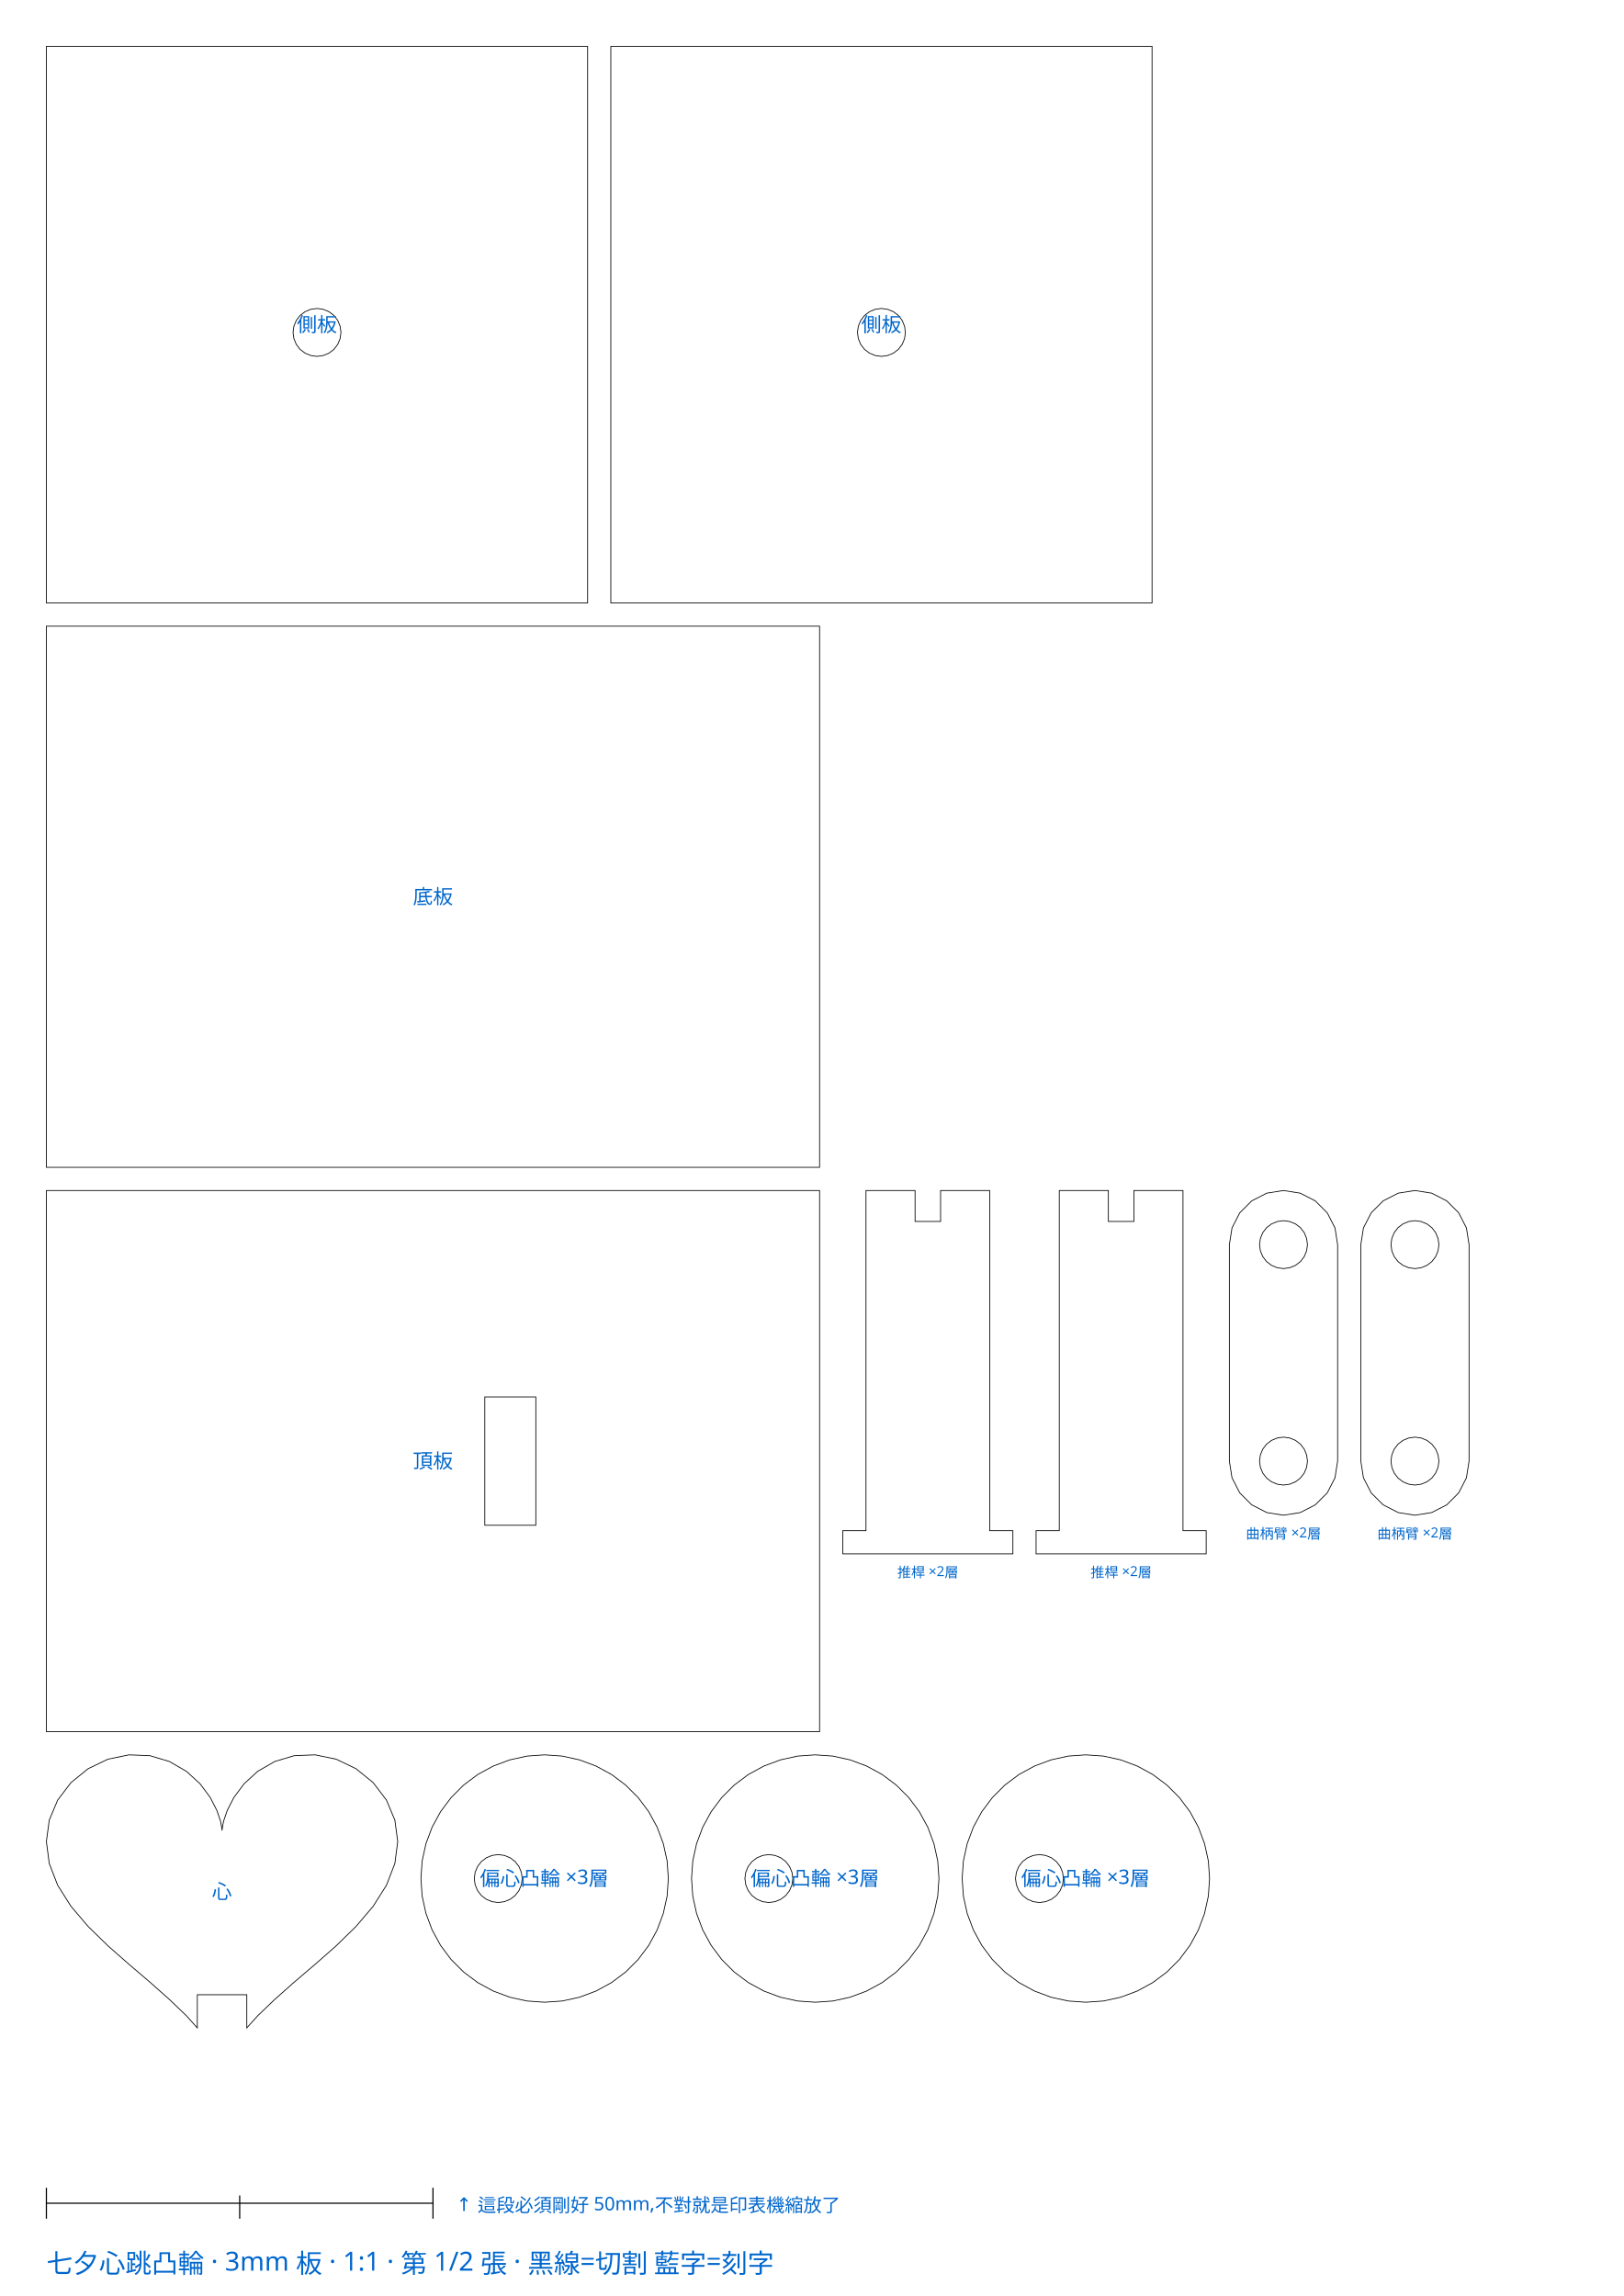
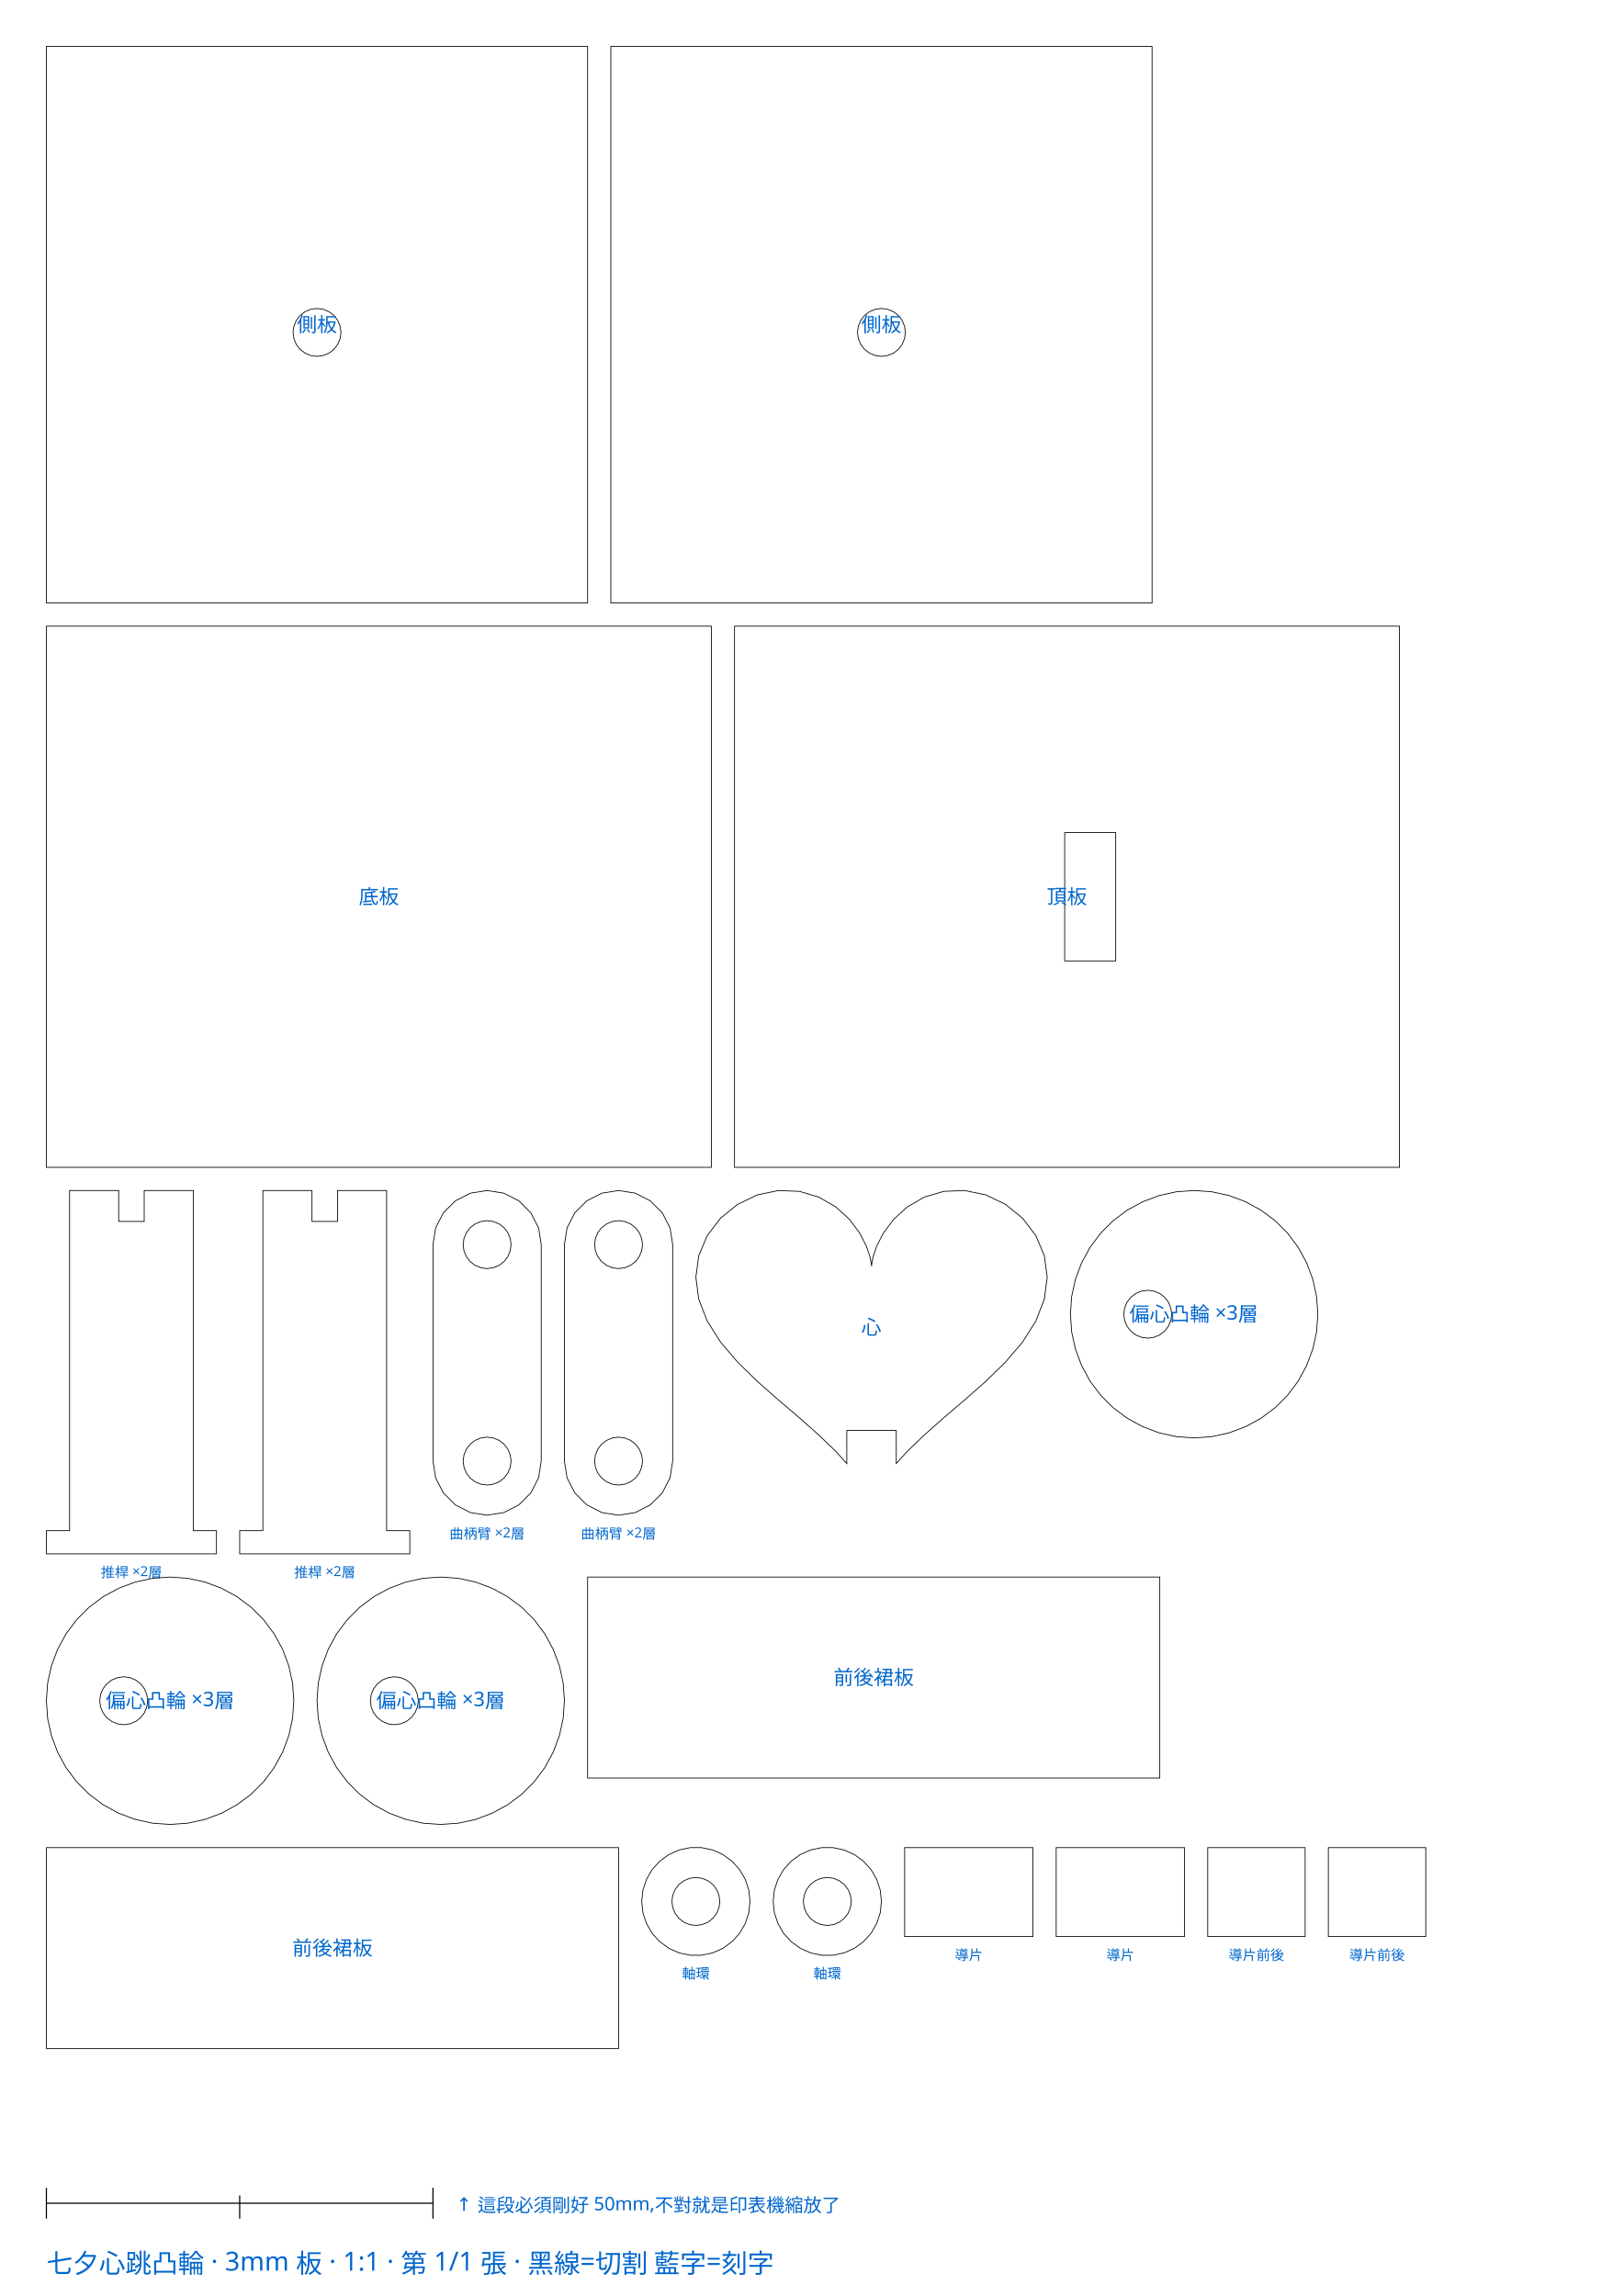
<svg xmlns="http://www.w3.org/2000/svg" width="210mm" height="297mm" viewBox="0 0 210 297">
  <style>
    polygon{fill:none;stroke:#000;stroke-width:.1}
    .lb{fill:#06c;font:2.6px "Noto Sans TC",sans-serif;text-anchor:middle;dominant-baseline:middle}
    .hd{fill:#06c;font:3.4px sans-serif}
  </style>
  <g stroke="#000" stroke-width=".15" fill="none">
    <path d="M6,285 h50 M6,283 v4 M31,284 v3 M56,283 v4" />
  </g>
  <text class="hd" style="font-size:2.4px" x="59" y="286">↑ 這段必須剛好 50mm,不對就是印表機縮放了</text>
-   <text class="hd" x="6" y="294">七夕心跳凸輪 · 3mm 板 · 1:1 · 第 1/2 張 · 黑線=切割 藍字=刻字</text>
+   <text class="hd" x="6" y="294">七夕心跳凸輪 · 3mm 板 · 1:1 · 第 1/1 張 · 黑線=切割 藍字=刻字</text>
  <g>
    <polygon points="6.00,78.00 76.00,78.00 76.00,6.00 6.00,6.00" />
    <polygon points="43.99,43.80 43.68,44.55 43.19,45.19 42.55,45.68 41.80,45.99 41.00,46.10 40.20,45.99 39.45,45.68 38.81,45.19 38.32,44.55 38.01,43.80 37.90,43.00 38.01,42.20 38.32,41.45 38.81,40.81 39.45,40.32 40.20,40.01 41.00,39.90 41.80,40.01 42.55,40.32 43.19,40.81 43.68,41.45 43.99,42.20 44.10,43.00" />
    <text class="lb" style="font-size:2.6px" x="41.0" y="42.0">側板</text>
  </g>
  <g>
    <polygon points="79.00,78.00 149.00,78.00 149.00,6.00 79.00,6.00" />
    <polygon points="116.99,43.80 116.68,44.55 116.19,45.19 115.55,45.68 114.80,45.99 114.00,46.10 113.20,45.99 112.45,45.68 111.81,45.19 111.32,44.55 111.01,43.80 110.90,43.00 111.01,42.20 111.32,41.45 111.81,40.81 112.45,40.32 113.20,40.01 114.00,39.90 114.80,40.01 115.55,40.32 116.19,40.81 116.68,41.45 116.99,42.20 117.10,43.00" />
    <text class="lb" style="font-size:2.6px" x="114.0" y="42.0">側板</text>
  </g>
  <g>
-     <polygon points="6.00,151.00 106.00,151.00 106.00,81.00 6.00,81.00" />
-     <text class="lb" style="font-size:2.6px" x="56.0" y="116.0">底板</text>
+     <polygon points="6.00,151.00 92.00,151.00 92.00,81.00 6.00,81.00" />
+     <text class="lb" style="font-size:2.6px" x="49.0" y="116.0">底板</text>
  </g>
  <g>
-     <polygon points="6.00,224.00 106.00,224.00 106.00,154.00 6.00,154.00" />
-     <polygon points="62.70,180.70 69.30,180.70 69.30,197.30 62.70,197.30" />
-     <text class="lb" style="font-size:2.6px" x="56.0" y="189.0">頂板</text>
+     <polygon points="95.00,151.00 181.00,151.00 181.00,81.00 95.00,81.00" />
+     <polygon points="137.70,107.70 144.30,107.70 144.30,124.30 137.70,124.30" />
+     <text class="lb" style="font-size:2.6px" x="138.0" y="116.0">頂板</text>
  </g>
  <g>
-     <polygon points="109.00,201.00 131.00,201.00 131.00,198.00 128.00,198.00 128.00,154.00 121.65,154.00 121.65,158.00 118.35,158.00 118.35,154.00 112.00,154.00 112.00,198.00 109.00,198.00" />
-     <text class="lb" style="font-size:1.8px" x="120.0" y="203.4">推桿 ×2層</text>
+     <polygon points="6.00,201.00 28.00,201.00 28.00,198.00 25.00,198.00 25.00,154.00 18.65,154.00 18.65,158.00 15.35,158.00 15.35,154.00 9.00,154.00 9.00,198.00 6.00,198.00" />
+     <text class="lb" style="font-size:1.8px" x="17.0" y="203.4">推桿 ×2層</text>
  </g>
  <g>
-     <polygon points="134.00,201.00 156.00,201.00 156.00,198.00 153.00,198.00 153.00,154.00 146.65,154.00 146.65,158.00 143.35,158.00 143.35,154.00 137.00,154.00 137.00,198.00 134.00,198.00" />
-     <text class="lb" style="font-size:1.8px" x="145.0" y="203.4">推桿 ×2層</text>
+     <polygon points="31.00,201.00 53.00,201.00 53.00,198.00 50.00,198.00 50.00,154.00 43.65,154.00 43.65,158.00 40.35,158.00 40.35,154.00 34.00,154.00 34.00,198.00 31.00,198.00" />
+     <text class="lb" style="font-size:1.8px" x="42.0" y="203.4">推桿 ×2層</text>
  </g>
  <g>
-     <polygon points="173.00,161.00 172.66,158.84 171.66,156.89 170.11,155.34 168.16,154.34 166.00,154.00 163.84,154.34 161.89,155.34 160.34,156.89 159.34,158.84 159.00,161.00 159.00,189.00 159.34,191.16 160.34,193.11 161.89,194.66 163.84,195.66 166.00,196.00 168.16,195.66 170.11,194.66 171.66,193.11 172.66,191.16 173.00,189.00" />
-     <polygon points="168.99,161.80 168.68,162.55 168.19,163.19 167.55,163.68 166.80,163.99 166.00,164.10 165.20,163.99 164.45,163.68 163.81,163.19 163.32,162.55 163.01,161.80 162.90,161.00 163.01,160.20 163.32,159.45 163.81,158.81 164.45,158.32 165.20,158.01 166.00,157.90 166.80,158.01 167.55,158.32 168.19,158.81 168.68,159.45 168.99,160.20 169.10,161.00" />
-     <polygon points="168.99,189.80 168.68,190.55 168.19,191.19 167.55,191.68 166.80,191.99 166.00,192.10 165.20,191.99 164.45,191.68 163.81,191.19 163.32,190.55 163.01,189.80 162.90,189.00 163.01,188.20 163.32,187.45 163.81,186.81 164.45,186.32 165.20,186.01 166.00,185.90 166.80,186.01 167.55,186.32 168.19,186.81 168.68,187.45 168.99,188.20 169.10,189.00" />
-     <text class="lb" style="font-size:1.8px" x="166.0" y="198.4">曲柄臂 ×2層</text>
+     <polygon points="70.00,161.00 69.66,158.84 68.66,156.89 67.11,155.34 65.16,154.34 63.00,154.00 60.84,154.34 58.89,155.34 57.34,156.89 56.34,158.84 56.00,161.00 56.00,189.00 56.34,191.16 57.34,193.11 58.89,194.66 60.84,195.66 63.00,196.00 65.16,195.66 67.11,194.66 68.66,193.11 69.66,191.16 70.00,189.00" />
+     <polygon points="65.99,161.80 65.68,162.55 65.19,163.19 64.55,163.68 63.80,163.99 63.00,164.10 62.20,163.99 61.45,163.68 60.81,163.19 60.32,162.55 60.01,161.80 59.90,161.00 60.01,160.20 60.32,159.45 60.81,158.81 61.45,158.32 62.20,158.01 63.00,157.90 63.80,158.01 64.55,158.32 65.19,158.81 65.68,159.45 65.99,160.20 66.10,161.00" />
+     <polygon points="65.99,189.80 65.68,190.55 65.19,191.19 64.55,191.68 63.80,191.99 63.00,192.10 62.20,191.99 61.45,191.68 60.81,191.19 60.32,190.55 60.01,189.80 59.90,189.00 60.01,188.20 60.32,187.45 60.81,186.81 61.45,186.32 62.20,186.01 63.00,185.90 63.80,186.01 64.55,186.32 65.19,186.81 65.68,187.45 65.99,188.20 66.10,189.00" />
+     <text class="lb" style="font-size:1.8px" x="63.0" y="198.4">曲柄臂 ×2層</text>
  </g>
  <g>
-     <polygon points="190.00,161.00 189.66,158.84 188.66,156.89 187.11,155.34 185.16,154.34 183.00,154.00 180.84,154.34 178.89,155.34 177.34,156.89 176.34,158.84 176.00,161.00 176.00,189.00 176.34,191.16 177.34,193.11 178.89,194.66 180.84,195.66 183.00,196.00 185.16,195.66 187.11,194.66 188.66,193.11 189.66,191.16 190.00,189.00" />
-     <polygon points="185.99,161.80 185.68,162.55 185.19,163.19 184.55,163.68 183.80,163.99 183.00,164.10 182.20,163.99 181.45,163.68 180.81,163.19 180.32,162.55 180.01,161.80 179.90,161.00 180.01,160.20 180.32,159.45 180.81,158.81 181.45,158.32 182.20,158.01 183.00,157.90 183.80,158.01 184.55,158.32 185.19,158.81 185.68,159.45 185.99,160.20 186.10,161.00" />
-     <polygon points="185.99,189.80 185.68,190.55 185.19,191.19 184.55,191.68 183.80,191.99 183.00,192.10 182.20,191.99 181.45,191.68 180.81,191.19 180.32,190.55 180.01,189.80 179.90,189.00 180.01,188.20 180.32,187.45 180.81,186.81 181.45,186.32 182.20,186.01 183.00,185.90 183.80,186.01 184.55,186.32 185.19,186.81 185.68,187.45 185.99,188.20 186.10,189.00" />
-     <text class="lb" style="font-size:1.8px" x="183.0" y="198.4">曲柄臂 ×2層</text>
+     <polygon points="87.00,161.00 86.66,158.84 85.66,156.89 84.11,155.34 82.16,154.34 80.00,154.00 77.84,154.34 75.89,155.34 74.34,156.89 73.34,158.84 73.00,161.00 73.00,189.00 73.34,191.16 74.34,193.11 75.89,194.66 77.84,195.66 80.00,196.00 82.16,195.66 84.11,194.66 85.66,193.11 86.66,191.16 87.00,189.00" />
+     <polygon points="82.99,161.80 82.68,162.55 82.19,163.19 81.55,163.68 80.80,163.99 80.00,164.10 79.20,163.99 78.45,163.68 77.81,163.19 77.32,162.55 77.01,161.80 76.90,161.00 77.01,160.20 77.32,159.45 77.81,158.81 78.45,158.32 79.20,158.01 80.00,157.90 80.80,158.01 81.55,158.32 82.19,158.81 82.68,159.45 82.99,160.20 83.10,161.00" />
+     <polygon points="82.99,189.80 82.68,190.55 82.19,191.19 81.55,191.68 80.80,191.99 80.00,192.10 79.20,191.99 78.45,191.68 77.81,191.19 77.32,190.55 77.01,189.80 76.90,189.00 77.01,188.20 77.32,187.45 77.81,186.81 78.45,186.32 79.20,186.01 80.00,185.90 80.80,186.01 81.55,186.32 82.19,186.81 82.68,187.45 82.99,188.20 83.10,189.00" />
+     <text class="lb" style="font-size:1.8px" x="80.0" y="198.4">曲柄臂 ×2層</text>
  </g>
  <g>
-     <polygon points="28.72,236.79 28.75,236.48 28.92,235.57 29.39,234.19 30.25,232.51 31.56,230.75 33.33,229.13 35.53,227.86 38.04,227.11 40.75,227.00 43.48,227.56 46.04,228.79 48.26,230.59 49.98,232.85 51.07,235.44 51.44,238.21 51.07,241.05 49.98,243.87 48.26,246.59 46.04,249.20 43.48,251.70 40.75,254.10 38.04,256.41 35.53,258.64 33.33,260.75 31.92,262.32 31.92,258.03 25.52,258.03 25.52,262.32 24.11,260.75 21.91,258.64 19.40,256.41 16.69,254.10 13.96,251.70 11.40,249.20 9.18,246.59 7.46,243.87 6.37,241.05 6.00,238.21 6.37,235.44 7.46,232.85 9.18,230.59 11.40,228.79 13.96,227.56 16.69,227.00 19.40,227.11 21.91,227.86 24.11,229.13 25.88,230.75 27.19,232.51 28.05,234.19 28.52,235.57 28.69,236.48" />
-     <text class="lb" style="font-size:2.6px" x="28.7" y="244.7">心</text>
+     <polygon points="112.72,163.79 112.75,163.48 112.92,162.57 113.39,161.19 114.25,159.51 115.56,157.75 117.33,156.13 119.53,154.86 122.04,154.11 124.75,154.00 127.48,154.56 130.04,155.79 132.26,157.59 133.98,159.85 135.07,162.44 135.44,165.21 135.07,168.05 133.98,170.87 132.26,173.59 130.04,176.20 127.48,178.70 124.75,181.10 122.04,183.41 119.53,185.64 117.33,187.75 115.92,189.32 115.92,185.03 109.52,185.03 109.52,189.32 108.11,187.75 105.91,185.64 103.40,183.41 100.69,181.10 97.96,178.70 95.40,176.20 93.18,173.59 91.46,170.87 90.37,168.05 90.00,165.21 90.37,162.44 91.46,159.85 93.18,157.59 95.40,155.79 97.96,154.56 100.69,154.00 103.40,154.11 105.91,154.86 108.11,156.13 109.88,157.75 111.19,159.51 112.05,161.19 112.52,162.57 112.69,163.48" />
+     <text class="lb" style="font-size:2.6px" x="112.7" y="171.7">心</text>
  </g>
  <g>
-     <polygon points="86.44,243.00 86.28,240.72 85.79,238.49 84.99,236.35 83.90,234.35 82.53,232.52 80.92,230.91 79.09,229.54 77.09,228.45 74.95,227.65 72.72,227.16 70.44,227.00 68.16,227.16 65.93,227.65 63.79,228.45 61.79,229.54 59.96,230.91 58.35,232.52 56.98,234.35 55.89,236.35 55.09,238.49 54.60,240.72 54.44,243.00 54.60,245.28 55.09,247.51 55.89,249.65 56.98,251.65 58.35,253.48 59.96,255.09 61.79,256.46 63.79,257.55 65.93,258.35 68.16,258.84 70.44,259.00 72.72,258.84 74.95,258.35 77.09,257.55 79.09,256.46 80.92,255.09 82.53,253.48 83.90,251.65 84.99,249.65 85.79,247.51 86.28,245.28" />
-     <polygon points="67.43,243.80 67.12,244.55 66.63,245.19 65.99,245.68 65.24,245.99 64.44,246.10 63.64,245.99 62.89,245.68 62.25,245.19 61.76,244.55 61.45,243.80 61.34,243.00 61.45,242.20 61.76,241.45 62.25,240.81 62.89,240.32 63.64,240.01 64.44,239.90 65.24,240.01 65.99,240.32 66.63,240.81 67.12,241.45 67.43,242.20 67.54,243.00" />
-     <text class="lb" style="font-size:2.6px" x="70.4" y="243.0">偏心凸輪 ×3層</text>
+     <polygon points="170.44,170.00 170.28,167.72 169.79,165.49 168.99,163.35 167.90,161.35 166.53,159.52 164.92,157.91 163.09,156.54 161.09,155.45 158.95,154.65 156.72,154.16 154.44,154.00 152.16,154.16 149.93,154.65 147.79,155.45 145.79,156.54 143.96,157.91 142.35,159.52 140.98,161.35 139.89,163.35 139.09,165.49 138.60,167.72 138.44,170.00 138.60,172.28 139.09,174.51 139.89,176.65 140.98,178.65 142.35,180.48 143.96,182.09 145.79,183.46 147.79,184.55 149.93,185.35 152.16,185.84 154.44,186.00 156.72,185.84 158.95,185.35 161.09,184.55 163.09,183.46 164.92,182.09 166.53,180.48 167.90,178.65 168.99,176.65 169.79,174.51 170.28,172.28" />
+     <polygon points="151.43,170.80 151.12,171.55 150.63,172.19 149.99,172.68 149.24,172.99 148.44,173.10 147.64,172.99 146.89,172.68 146.25,172.19 145.76,171.55 145.45,170.80 145.34,170.00 145.45,169.20 145.76,168.45 146.25,167.81 146.89,167.32 147.64,167.01 148.44,166.90 149.24,167.01 149.99,167.32 150.63,167.81 151.12,168.45 151.43,169.20 151.54,170.00" />
+     <text class="lb" style="font-size:2.6px" x="154.4" y="170.0">偏心凸輪 ×3層</text>
  </g>
  <g>
-     <polygon points="121.44,243.00 121.28,240.72 120.79,238.49 119.99,236.35 118.90,234.35 117.53,232.52 115.92,230.91 114.09,229.54 112.09,228.45 109.95,227.65 107.72,227.16 105.44,227.00 103.16,227.16 100.93,227.65 98.79,228.45 96.79,229.54 94.96,230.91 93.35,232.52 91.98,234.35 90.89,236.35 90.09,238.49 89.60,240.72 89.44,243.00 89.60,245.28 90.09,247.51 90.89,249.65 91.98,251.65 93.35,253.48 94.96,255.09 96.79,256.46 98.79,257.55 100.93,258.35 103.16,258.84 105.44,259.00 107.72,258.84 109.95,258.35 112.09,257.55 114.09,256.46 115.92,255.09 117.53,253.48 118.90,251.65 119.99,249.65 120.79,247.51 121.28,245.28" />
-     <polygon points="102.43,243.80 102.12,244.55 101.63,245.19 100.99,245.68 100.24,245.99 99.44,246.10 98.64,245.99 97.89,245.68 97.25,245.19 96.76,244.55 96.45,243.80 96.34,243.00 96.45,242.20 96.76,241.45 97.25,240.81 97.89,240.32 98.64,240.01 99.44,239.90 100.24,240.01 100.99,240.32 101.63,240.81 102.12,241.45 102.43,242.20 102.54,243.00" />
-     <text class="lb" style="font-size:2.6px" x="105.4" y="243.0">偏心凸輪 ×3層</text>
+     <polygon points="38.00,220.00 37.84,217.72 37.35,215.49 36.55,213.35 35.46,211.35 34.09,209.52 32.48,207.91 30.65,206.54 28.65,205.45 26.51,204.65 24.28,204.16 22.00,204.00 19.72,204.16 17.49,204.65 15.35,205.45 13.35,206.54 11.52,207.91 9.91,209.52 8.54,211.35 7.45,213.35 6.65,215.49 6.16,217.72 6.00,220.00 6.16,222.28 6.65,224.51 7.45,226.65 8.54,228.65 9.91,230.48 11.52,232.09 13.35,233.46 15.35,234.55 17.49,235.35 19.72,235.84 22.00,236.00 24.28,235.84 26.51,235.35 28.65,234.55 30.65,233.46 32.48,232.09 34.09,230.48 35.46,228.65 36.55,226.65 37.35,224.51 37.84,222.28" />
+     <polygon points="18.99,220.80 18.68,221.55 18.19,222.19 17.55,222.68 16.80,222.99 16.00,223.10 15.20,222.99 14.45,222.68 13.81,222.19 13.32,221.55 13.01,220.80 12.90,220.00 13.01,219.20 13.32,218.45 13.81,217.81 14.45,217.32 15.20,217.01 16.00,216.90 16.80,217.01 17.55,217.32 18.19,217.81 18.68,218.45 18.99,219.20 19.10,220.00" />
+     <text class="lb" style="font-size:2.6px" x="22.0" y="220.0">偏心凸輪 ×3層</text>
  </g>
  <g>
-     <polygon points="156.44,243.00 156.28,240.72 155.79,238.49 154.99,236.35 153.90,234.35 152.53,232.52 150.92,230.91 149.09,229.54 147.09,228.45 144.95,227.65 142.72,227.16 140.44,227.00 138.16,227.16 135.93,227.65 133.79,228.45 131.79,229.54 129.96,230.91 128.35,232.52 126.98,234.35 125.89,236.35 125.09,238.49 124.60,240.72 124.44,243.00 124.60,245.28 125.09,247.51 125.89,249.65 126.98,251.65 128.35,253.48 129.96,255.09 131.79,256.46 133.79,257.55 135.93,258.35 138.16,258.84 140.44,259.00 142.72,258.84 144.95,258.35 147.09,257.55 149.09,256.46 150.92,255.09 152.53,253.48 153.90,251.65 154.99,249.65 155.79,247.51 156.28,245.28" />
-     <polygon points="137.43,243.80 137.12,244.55 136.63,245.19 135.99,245.68 135.24,245.99 134.44,246.10 133.64,245.99 132.89,245.68 132.25,245.19 131.76,244.55 131.45,243.80 131.34,243.00 131.45,242.20 131.76,241.45 132.25,240.81 132.89,240.32 133.64,240.01 134.44,239.90 135.24,240.01 135.99,240.32 136.63,240.81 137.12,241.45 137.43,242.20 137.54,243.00" />
-     <text class="lb" style="font-size:2.6px" x="140.4" y="243.0">偏心凸輪 ×3層</text>
+     <polygon points="73.00,220.00 72.84,217.72 72.35,215.49 71.55,213.35 70.46,211.35 69.09,209.52 67.48,207.91 65.65,206.54 63.65,205.45 61.51,204.65 59.28,204.16 57.00,204.00 54.72,204.16 52.49,204.65 50.35,205.45 48.35,206.54 46.52,207.91 44.91,209.52 43.54,211.35 42.45,213.35 41.65,215.49 41.16,217.72 41.00,220.00 41.16,222.28 41.65,224.51 42.45,226.65 43.54,228.65 44.91,230.48 46.52,232.09 48.35,233.46 50.35,234.55 52.49,235.35 54.72,235.84 57.00,236.00 59.28,235.84 61.51,235.35 63.65,234.55 65.65,233.46 67.48,232.09 69.09,230.48 70.46,228.65 71.55,226.65 72.35,224.51 72.84,222.28" />
+     <polygon points="53.99,220.80 53.68,221.55 53.19,222.19 52.55,222.68 51.80,222.99 51.00,223.10 50.20,222.99 49.45,222.68 48.81,222.19 48.32,221.55 48.01,220.80 47.90,220.00 48.01,219.20 48.32,218.45 48.81,217.81 49.45,217.32 50.20,217.01 51.00,216.90 51.80,217.01 52.55,217.32 53.19,217.81 53.68,218.45 53.99,219.20 54.10,220.00" />
+     <text class="lb" style="font-size:2.6px" x="57.0" y="220.0">偏心凸輪 ×3層</text>
+   </g>
+   <g>
+     <polygon points="76.00,230.00 150.00,230.00 150.00,204.00 76.00,204.00" />
+     <text class="lb" style="font-size:2.6px" x="113.0" y="217.0">前後裙板</text>
+   </g>
+   <g>
+     <polygon points="6.00,265.00 80.00,265.00 80.00,239.00 6.00,239.00" />
+     <text class="lb" style="font-size:2.6px" x="43.0" y="252.0">前後裙板</text>
+   </g>
+   <g>
+     <polygon points="97.00,245.96 96.85,244.51 96.39,243.11 95.66,241.85 94.68,240.76 93.50,239.90 92.16,239.30 90.73,239.00 89.27,239.00 87.84,239.30 86.50,239.90 85.32,240.76 84.34,241.85 83.61,243.11 83.15,244.51 83.00,245.96 83.15,247.42 83.61,248.81 84.34,250.08 85.32,251.16 86.50,252.02 87.84,252.62 89.27,252.92 90.73,252.92 92.16,252.62 93.50,252.02 94.68,251.16 95.66,250.08 96.39,248.81 96.85,247.42" />
+     <polygon points="92.99,246.76 92.68,247.51 92.19,248.15 91.55,248.65 90.80,248.96 90.00,249.06 89.20,248.96 88.45,248.65 87.81,248.15 87.32,247.51 87.01,246.76 86.90,245.96 87.01,245.16 87.32,244.41 87.81,243.77 88.45,243.28 89.20,242.97 90.00,242.86 90.80,242.97 91.55,243.28 92.19,243.77 92.68,244.41 92.99,245.16 93.10,245.96" />
+     <text class="lb" style="font-size:1.8px" x="90.0" y="255.3">軸環</text>
+   </g>
+   <g>
+     <polygon points="114.00,245.96 113.85,244.51 113.39,243.11 112.66,241.85 111.68,240.76 110.50,239.90 109.16,239.30 107.73,239.00 106.27,239.00 104.84,239.30 103.50,239.90 102.32,240.76 101.34,241.85 100.61,243.11 100.15,244.51 100.00,245.96 100.15,247.42 100.61,248.81 101.34,250.08 102.32,251.16 103.50,252.02 104.84,252.62 106.27,252.92 107.73,252.92 109.16,252.62 110.50,252.02 111.68,251.16 112.66,250.08 113.39,248.81 113.85,247.42" />
+     <polygon points="109.99,246.76 109.68,247.51 109.19,248.15 108.55,248.65 107.80,248.96 107.00,249.06 106.20,248.96 105.45,248.65 104.81,248.15 104.32,247.51 104.01,246.76 103.90,245.96 104.01,245.16 104.32,244.41 104.81,243.77 105.45,243.28 106.20,242.97 107.00,242.86 107.80,242.97 108.55,243.28 109.19,243.77 109.68,244.41 109.99,245.16 110.10,245.96" />
+     <text class="lb" style="font-size:1.8px" x="107.0" y="255.3">軸環</text>
+   </g>
+   <g>
+     <polygon points="117.00,250.50 133.60,250.50 133.60,239.00 117.00,239.00" />
+     <text class="lb" style="font-size:1.8px" x="125.3" y="252.9">導片</text>
+   </g>
+   <g>
+     <polygon points="136.60,250.50 153.20,250.50 153.20,239.00 136.60,239.00" />
+     <text class="lb" style="font-size:1.8px" x="144.9" y="252.9">導片</text>
+   </g>
+   <g>
+     <polygon points="156.20,250.50 168.80,250.50 168.80,239.00 156.20,239.00" />
+     <text class="lb" style="font-size:1.8px" x="162.5" y="252.9">導片前後</text>
+   </g>
+   <g>
+     <polygon points="171.80,250.50 184.40,250.50 184.40,239.00 171.80,239.00" />
+     <text class="lb" style="font-size:1.8px" x="178.1" y="252.9">導片前後</text>
  </g>
</svg>
